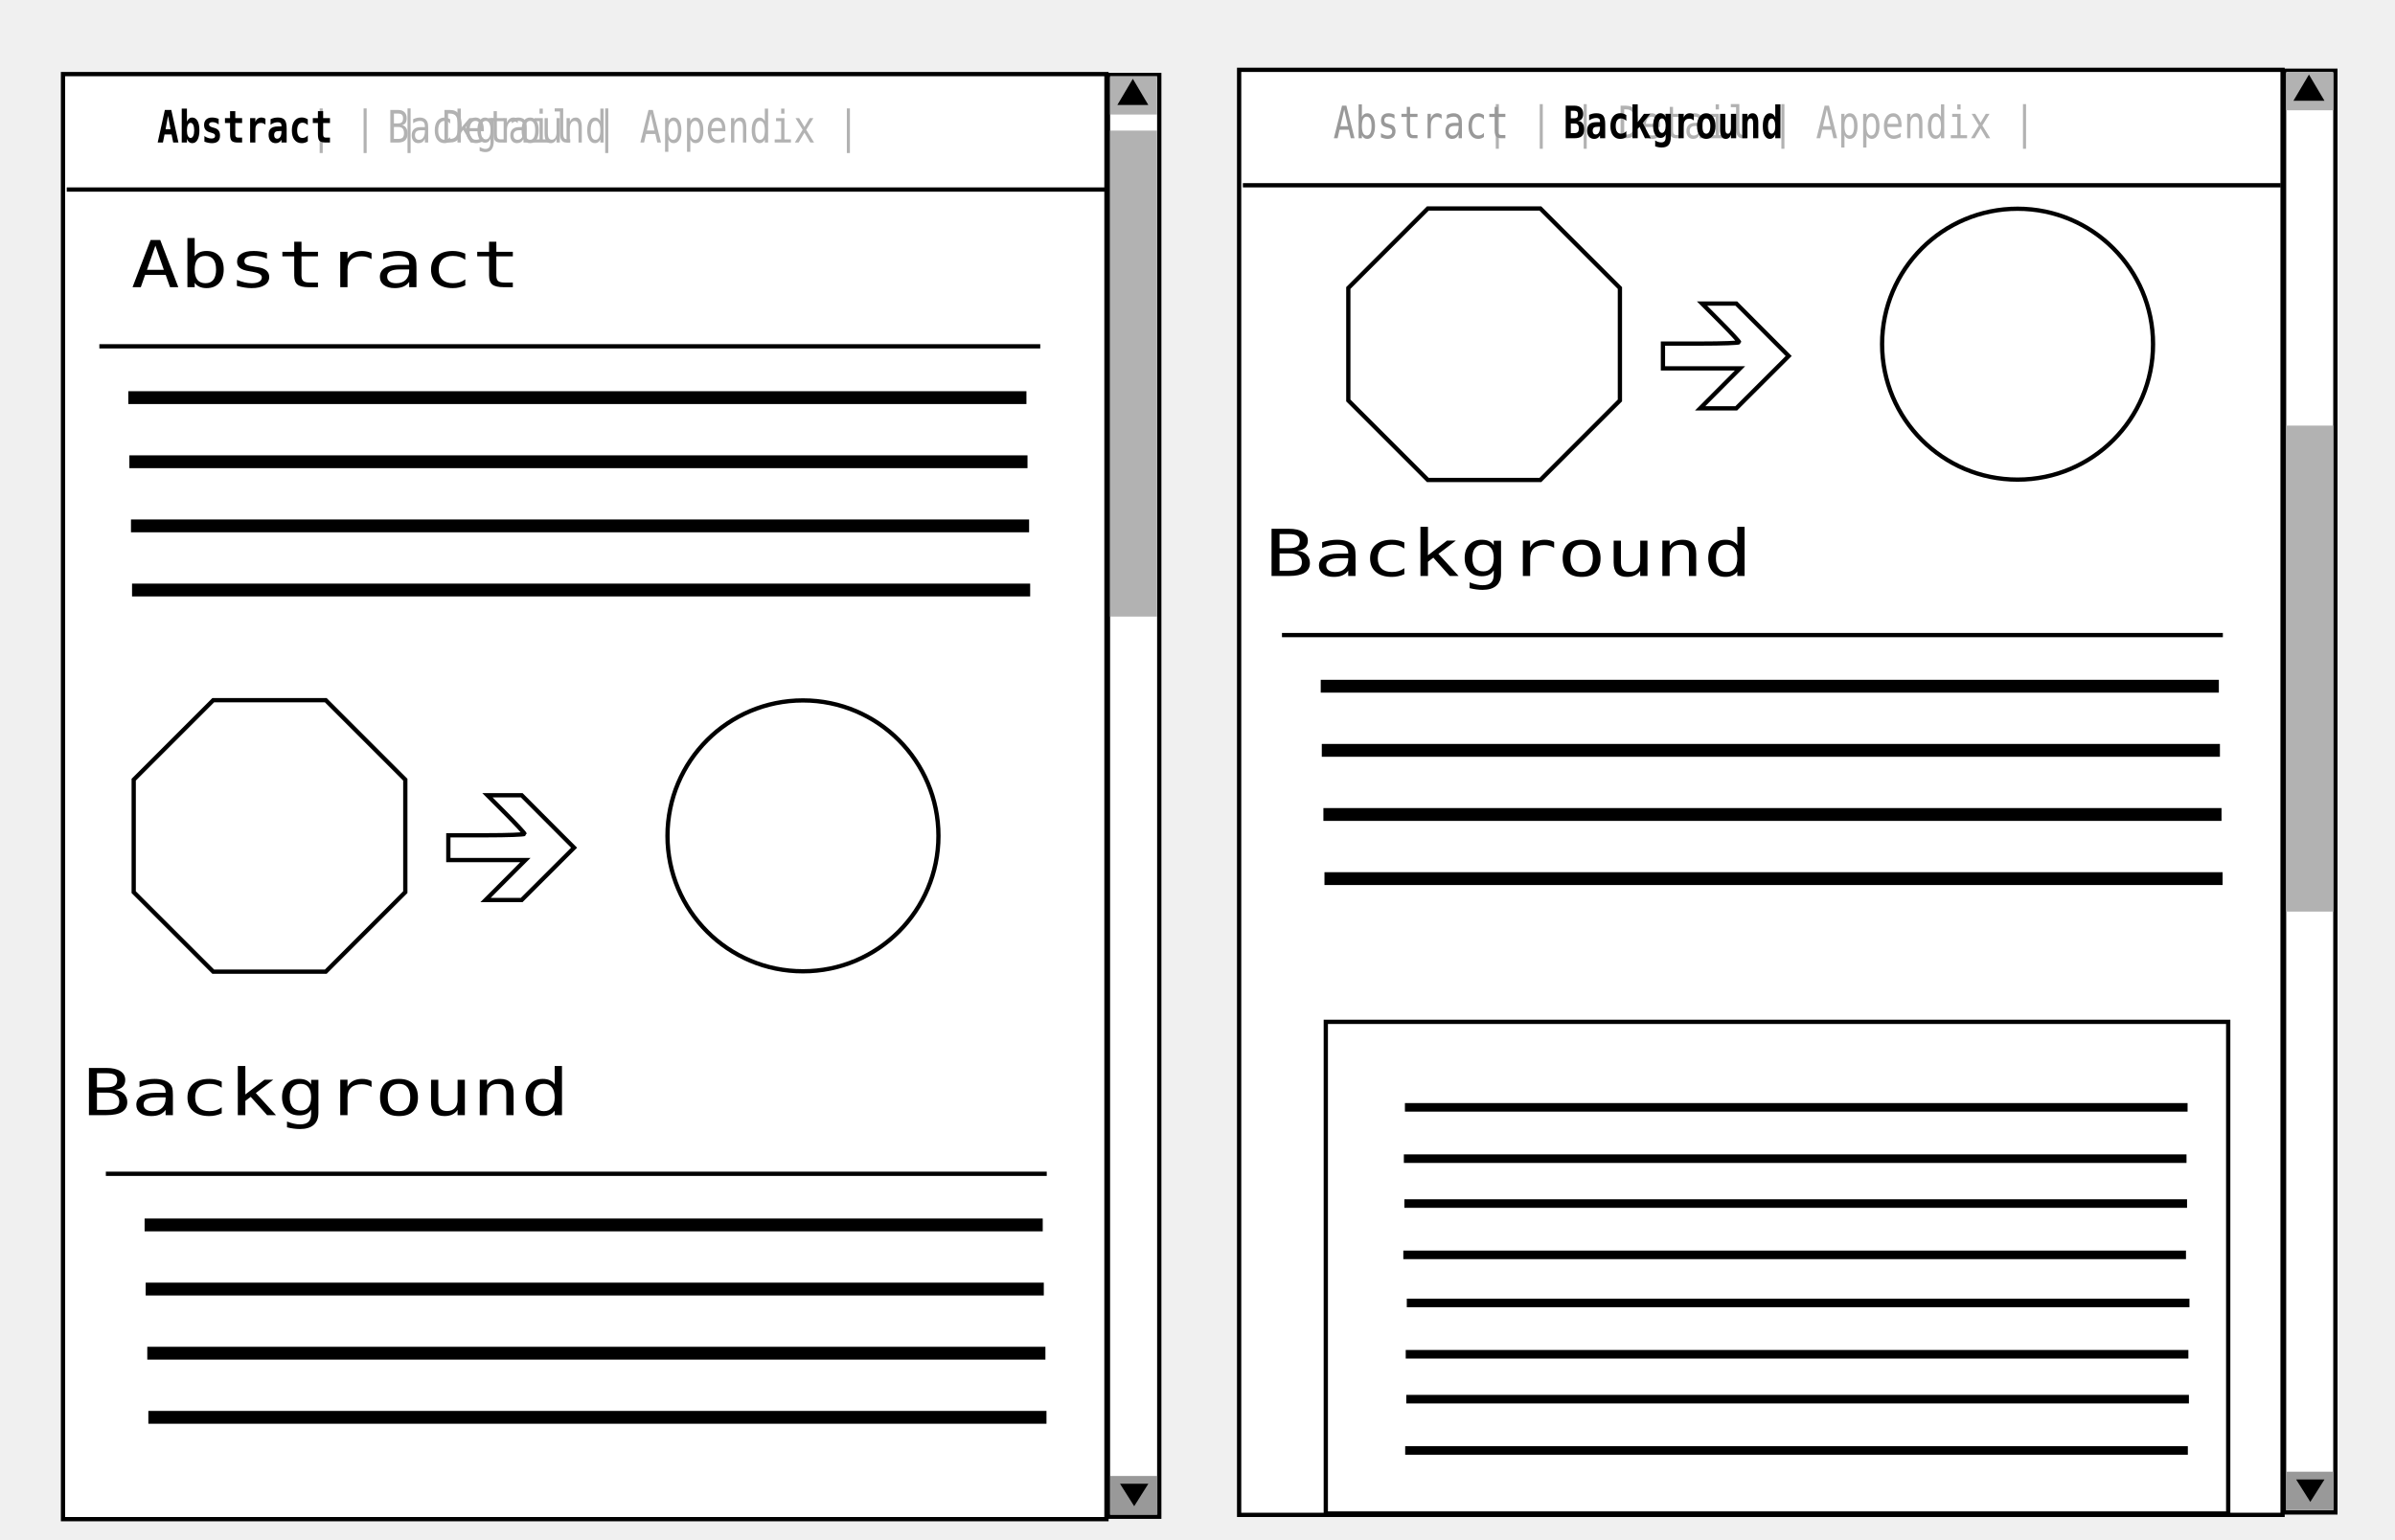
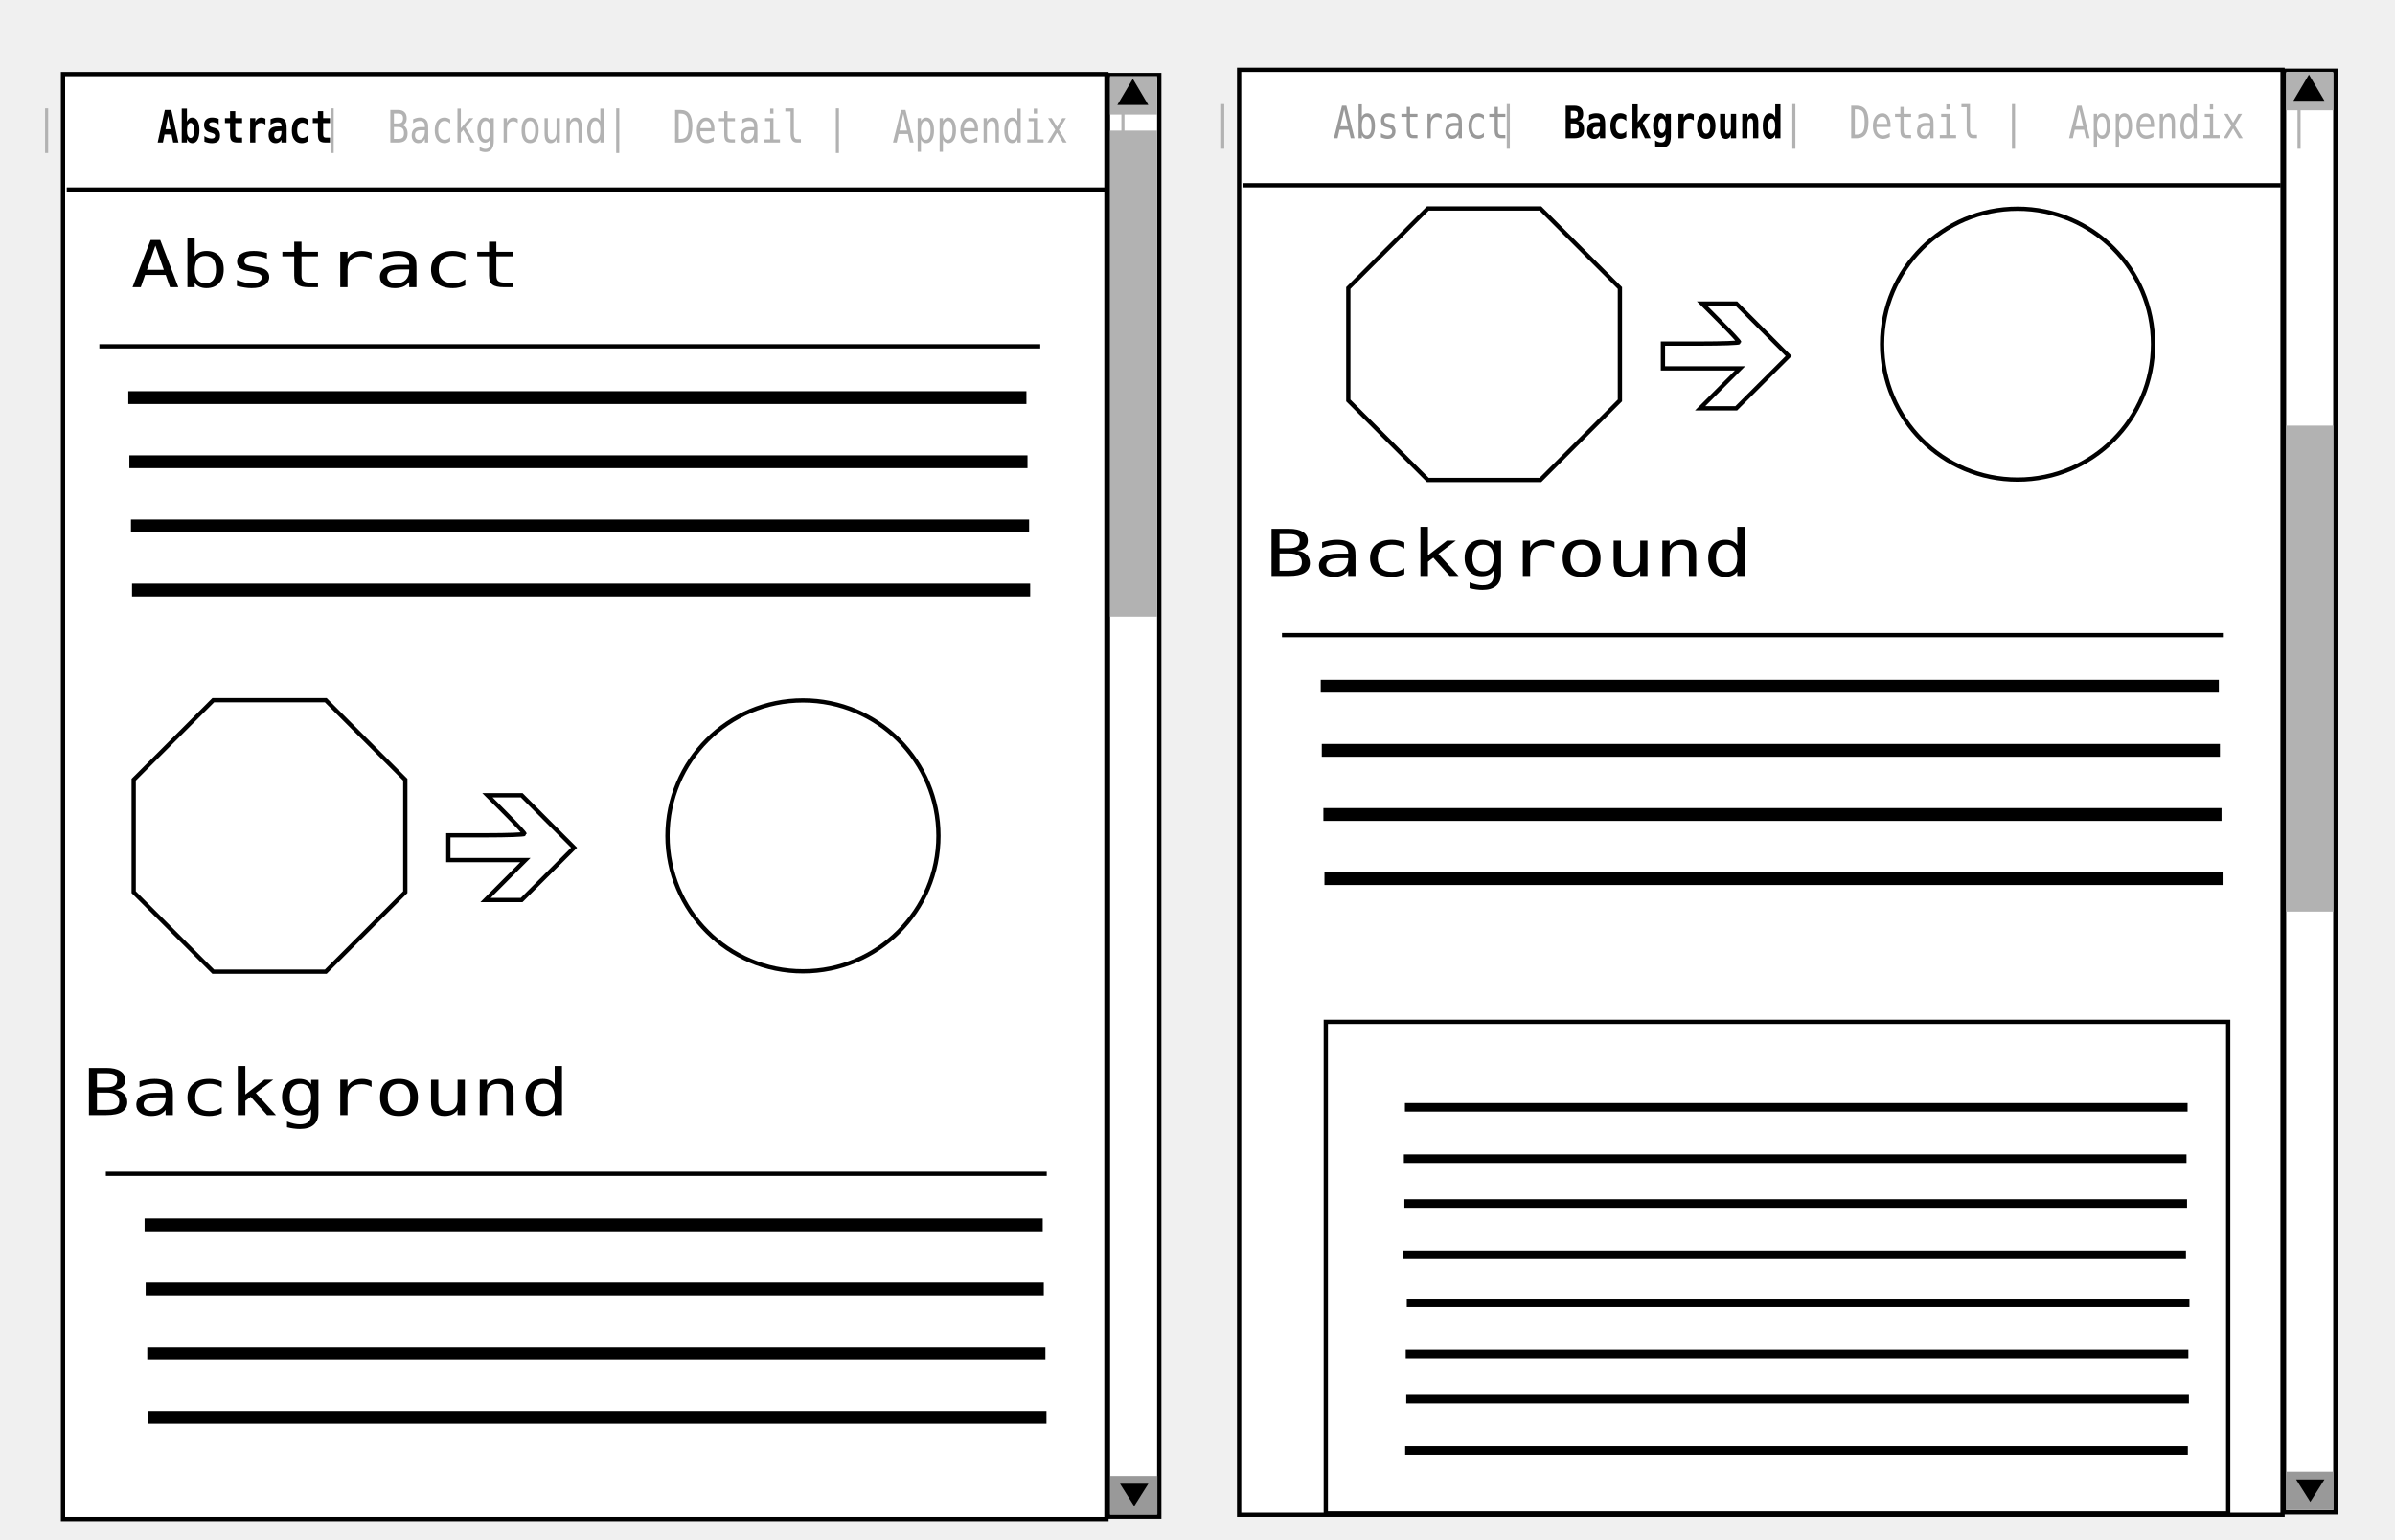
- <svg xmlns="http://www.w3.org/2000/svg" viewBox="0 0 560 360">
-   <path stroke-linecap="null" stroke-linejoin="null" stroke-dasharray="null" stroke="#000" fill="#fff" d="M14.733 17.333h243.98v337.98H14.732zM259.06 17.543h12v337.203h-12z" />
-   <path fill="#b2b2b2" d="M259.56 17.793h11v9h-11z" />
-   <path d="M261.256 24.558l3.624-6.123 3.624 6.123h-7.248z" />
-   <path fill="#999" d="M259.62 345.217h11v9h-11z" />
-   <path d="M261.884 347.037l3.312 5.247 3.312-5.247h-6.624z" />
-   <path fill="#b2b2b2" d="M259.56 30.543h11v113.67h-11z" />
-   <path fill="none" stroke="#000" stroke-dasharray="null" stroke-linejoin="null" stroke-linecap="null" d="M15.61 44.333h242.677" />
-   <text fill="#b2b2b2" stroke="#000" stroke-width="0" stroke-dasharray="null" stroke-linejoin="null" stroke-linecap="null" x="426.397" y="-187.039" font-size="24" font-family="Monospace" text-anchor="middle" transform="matrix(.35546 0 0 .4352 -14.832 114.733)">
-     | | | Detail | Appendix |
-   </text>
-   <text stroke="#000" stroke-width="0" stroke-dasharray="null" stroke-linejoin="null" stroke-linecap="null" x=".063" y="90.943" font-size="24" font-family="Monospace" text-anchor="middle" transform="matrix(.7883 0 0 .63053 76.157 9.832)">
-     Abstract
-   </text>
-   <path stroke-linecap="null" stroke-linejoin="null" stroke-dasharray="null" stroke="#000" fill="none" d="M23.233 81h220" />
-   <circle r="31.677" cy="195.5" cx="187.75" stroke-linecap="null" stroke-linejoin="null" stroke-dasharray="null" stroke="#000" fill="#fff" />
-   <path d="M118.193 205.83l4.662-4.677H104.83v-5.791h8.908c4.9 0 8.91-.147 8.91-.326 0-.18-1.95-2.284-4.335-4.677l-4.336-4.353h8.014l6.12 6.13 6.12 6.133-6.13 6.12-6.132 6.118h-8.436l4.66-4.677zM31.264 182.363l18.6-18.6h26.304l18.6 18.6v26.304l-18.6 18.6H49.864l-18.6-18.6v-26.304z" stroke-linecap="null" stroke-linejoin="null" stroke-dasharray="null" stroke-width="null" stroke="#000" fill="none" />
-   <text stroke="#000" stroke-width="0" stroke-dasharray="null" stroke-linejoin="null" stroke-linecap="null" x=".063" y="398.057" font-size="24" font-family="Monospace" text-anchor="middle" transform="matrix(.7883 0 0 .63053 76.157 9.832)">
-     Background
-   </text>
-   <path stroke-linecap="null" stroke-linejoin="null" stroke-dasharray="null" stroke="#000" fill="none" d="M24.75 274.538h220" />
-   <text fill="#b2b2b2" stroke="#000" stroke-width="0" stroke-dasharray="null" stroke-linejoin="null" stroke-linecap="null" x="368.771" y="-187.035" font-size="24" font-family="Monospace" text-anchor="middle" transform="matrix(.35546 0 0 .4352 -14.832 114.733)">
-     Background
-   </text>
-   <text stroke="#000" stroke-width="0" stroke-dasharray="null" stroke-linejoin="null" stroke-linecap="null" x="202.85" y="-187.035" font-size="24" font-family="Monospace" font-weight="bold" text-anchor="middle" transform="matrix(.35546 0 0 .4352 -14.832 114.733)">
-     Abstract
-   </text>
-   <path stroke-linecap="null" stroke-linejoin="null" stroke-dasharray="null" stroke-width="3" stroke="#000" fill="none" d="M30 93h210M30.25 108h210M30.625 123h210M30.875 138h210M33.813 286.5h210M34.063 301.5h210M34.438 316.5h210M34.688 331.5h210" />
-   <g>
-     <path stroke-linecap="null" stroke-linejoin="null" stroke-dasharray="null" stroke="#000" fill="#fff" d="M289.733 16.333h243.98v337.98h-243.98zM534.06 16.543h12v337.203h-12z" />
-     <path fill="#b2b2b2" d="M534.56 16.793h11v9h-11z" />
-     <path d="M536.256 23.558l3.624-6.123 3.624 6.123h-7.248z" />
-     <path fill="#999" d="M534.62 344.217h11v9h-11z" />
-     <path d="M536.884 346.037l3.312 5.247 3.312-5.247h-6.624z" />
-     <path fill="#b2b2b2" d="M534.56 99.543h11v113.67h-11z" />
-     <path fill="none" stroke="#000" stroke-dasharray="null" stroke-linejoin="null" stroke-linecap="null" d="M290.61 43.333h242.677" />
-     <text fill="#b2b2b2" stroke="#000" stroke-width="0" stroke-dasharray="null" stroke-linejoin="null" stroke-linecap="null" x="1200.054" y="-189.336" font-size="24" font-family="Monospace" text-anchor="middle" transform="matrix(.35546 0 0 .4352 -14.832 114.733)">
-       | | | Detail | Appendix |
-     </text>
-     <circle r="31.677" cy="80.5" cx="471.75" stroke-linecap="null" stroke-linejoin="null" stroke-dasharray="null" stroke="#000" fill="#fff" />
-     <path d="M402.193 90.83l4.662-4.677H388.83v-5.791h8.908c4.9 0 8.91-.147 8.91-.326 0-.18-1.95-2.284-4.335-4.677l-4.336-4.353h8.014l6.12 6.13 6.12 6.133-6.13 6.12-6.132 6.118h-8.436l4.66-4.677zM315.264 67.363l18.6-18.6h26.304l18.6 18.6v26.304l-18.6 18.6h-26.304l-18.6-18.6V67.363z" stroke-linecap="null" stroke-linejoin="null" stroke-dasharray="null" stroke-width="null" stroke="#000" fill="none" />
-     <text stroke="#000" stroke-width="0" stroke-dasharray="null" stroke-linejoin="null" stroke-linecap="null" x="350.842" y="198.057" font-size="24" font-family="Monospace" text-anchor="middle" transform="matrix(.7883 0 0 .63053 76.157 9.832)">
-       Background
-     </text>
-     <path stroke-linecap="null" stroke-linejoin="null" stroke-dasharray="null" stroke="#000" fill="none" d="M299.75 148.538h220" />
-     <text stroke="#000" stroke-width="0" stroke-dasharray="null" stroke-linejoin="null" stroke-linecap="null" x="1142.428" y="-189.333" font-size="24" font-family="Monospace" font-weight="bold" text-anchor="middle" transform="matrix(.35546 0 0 .4352 -14.832 114.733)">
-       Background
-     </text>
-     <text fill="#999" stroke="#000" stroke-width="0" stroke-dasharray="null" stroke-linejoin="null" stroke-linecap="null" x="976.506" y="-189.333" font-size="24" font-family="Monospace" text-anchor="middle" transform="matrix(.35546 0 0 .4352 -14.832 114.733)">
-       Abstract
-     </text>
-     <path stroke-linecap="null" stroke-linejoin="null" stroke-dasharray="null" stroke-width="3" stroke="#000" fill="none" d="M308.813 160.5h210M309.063 175.5h210M309.438 190.5h210M309.688 205.5h210" />
-     <path stroke-linecap="null" stroke-linejoin="null" stroke-dasharray="null" stroke-width="null" stroke="#000" fill="#fff" d="M310 239h211v115H310z" />
-     <path stroke-linecap="null" stroke-linejoin="null" stroke-dasharray="null" stroke-width="2" stroke="#000" fill="none" d="M328.5 259h183M328.25 271h183M328.375 281.5h183M328.125 293.5h183M328.938 304.75h183M328.688 316.75h183M328.813 327.25h183M328.563 339.25h183" />
+ <svg xmlns="http://www.w3.org/2000/svg" viewBox="0 0 560 360" width="100%" height="100%">
+   <g display="inline">
+     <rect id="content_1" height="337.979" width="243.979" y="17.333" x="14.733" stroke-linecap="null" stroke-linejoin="null" stroke-dasharray="null" stroke="#000000" fill="#ffffff" />
+     <rect id="scrollbar_1" height="337.203" width="12" y="17.543" x="259.059" stroke-linecap="null" stroke-linejoin="null" stroke-dasharray="null" stroke="#000000" fill="#ffffff" />
+     <rect id="scrollupbutton_1" fill="#b2b2b2" stroke="#000000" stroke-width="0" stroke-dasharray="null" stroke-linejoin="null" stroke-linecap="null" x="259.559" y="17.793" width="11" height="9" />
+     <path id="scrollup_1" d="m261.256,24.558l3.624,-6.122l3.624,6.122l-7.248,0z" stroke-linecap="null" stroke-linejoin="null" stroke-dasharray="null" stroke-width="0" stroke="#000000" fill="#000000" />
+     <rect id="scrolldownbutton_1" fill="#999999" stroke="#000000" stroke-width="0" stroke-dasharray="null" stroke-linejoin="null" stroke-linecap="null" x="259.621" y="345.217" width="11" height="9" />
+     <path id="scrolldown_1" d="m261.884,347.037l3.312,5.247l3.312,-5.247l-6.623,0z" stroke-linecap="null" stroke-linejoin="null" stroke-dasharray="null" stroke-width="0" stroke="#000000" fill="#000000" />
+     <rect id="scrollprogress_1" height="113.671" width="11" y="30.543" x="259.559" stroke-linecap="null" stroke-linejoin="null" stroke-dasharray="null" stroke-width="0" stroke="#000000" fill="#b2b2b2" />
+     <line id="content_navigator_line_1" fill="none" stroke="#000000" stroke-dasharray="null" stroke-linejoin="null" stroke-linecap="null" x1="15.609" y1="44.333" x2="258.287" y2="44.333" />
+     <text fill="#b2b2b2" stroke="#000000" stroke-width="0" stroke-dasharray="null" stroke-linejoin="null" stroke-linecap="null" x="426.397" y="-187.039" id="svg_1" font-size="24" font-family="Monospace" text-anchor="middle" xml:space="preserve" transform="matrix(0.355455, 0, 0, 0.43521, -14.8316, 114.733)">|            |            |  Detail |  Appendix  |</text>
+     <text fill="#000000" stroke="#000000" stroke-width="0" stroke-dasharray="null" stroke-linejoin="null" stroke-linecap="null" x="0.063" y="90.943" id="svg_2" font-size="24" font-family="Monospace" text-anchor="middle" xml:space="preserve" transform="matrix(0.788294, 0, 0, 0.630525, 76.1569, 9.83237)">Abstract</text>
+     <line id="content_hr_1" y2="81" x2="243.233" y1="81" x1="23.233" stroke-linecap="null" stroke-linejoin="null" stroke-dasharray="null" stroke="#000000" fill="none" />
+     <circle id="contentFigure1" r="31.677" cy="195.5" cx="187.75" stroke-linecap="null" stroke-linejoin="null" stroke-dasharray="null" stroke="#000000" fill="#ffffff" />
+     <path id="contentFigure2" d="m118.193,205.831l4.662,-4.677l-9.013,0l-9.013,0l0,-2.896l0,-2.896l8.909,0c4.901,0 8.91,-0.147 8.91,-0.326c0,-0.179 -1.951,-2.284 -4.335,-4.677l-4.336,-4.352l4.007,0l4.006,0l6.12,6.131l6.12,6.131l-6.131,6.119l-6.132,6.119l-4.218,0l-4.218,0l4.661,-4.678l0,0l-0,0z" stroke-linecap="null" stroke-linejoin="null" stroke-dasharray="null" stroke-width="null" stroke="#000000" fill="none" />
+     <path id="contentFigure3" d="m31.264,182.363l18.6,-18.599l26.304,0l18.599,18.599l0,26.305l-18.599,18.599l-26.304,0l-18.6,-18.599l0,-26.305z" stroke-linecap="null" stroke-linejoin="null" stroke-dasharray="null" stroke-width="null" stroke="#000000" fill="none" />
+     <text id="backgroundHeading" fill="#000000" stroke="#000000" stroke-width="0" stroke-dasharray="null" stroke-linejoin="null" stroke-linecap="null" x="0.063" y="398.057" font-size="24" font-family="Monospace" text-anchor="middle" xml:space="preserve" transform="matrix(0.788294, 0, 0, 0.630525, 76.1569, 9.83237)">Background</text>
+     <line id="menuHorizontalLine" y2="274.538" x2="244.75" y1="274.538" x1="24.75" stroke-linecap="null" stroke-linejoin="null" stroke-dasharray="null" stroke="#000000" fill="none" />
+     <text id="backgroundMenuString" fill="#b2b2b2" stroke="#000000" stroke-width="0" stroke-dasharray="null" stroke-linejoin="null" stroke-linecap="null" x="368.771" y="-187.035" font-size="24" font-family="Monospace" text-anchor="middle" xml:space="preserve" transform="matrix(0.355455, 0, 0, 0.43521, -14.8316, 114.733)">Background</text>
+     <text id="abstractMenuString" fill="black" stroke="#000000" stroke-width="0" stroke-dasharray="null" stroke-linejoin="null" stroke-linecap="null" x="202.85" y="-187.035" font-size="24" font-family="Monospace" font-weight="bold" text-anchor="middle" xml:space="preserve" transform="matrix(0.355455, 0, 0, 0.43521, -14.8316, 114.733)">Abstract</text>
+     <line id="fakeString1" y2="93" x2="240" y1="93" x1="30" stroke-linecap="null" stroke-linejoin="null" stroke-dasharray="null" stroke-width="3" stroke="#000000" fill="none" />
+     <line id="fakeString2" y2="108" x2="240.25" y1="108" x1="30.25" stroke-linecap="null" stroke-linejoin="null" stroke-dasharray="null" stroke-width="3" stroke="#000000" fill="none" />
+     <line id="fakeString3" y2="123" x2="240.625" y1="123" x1="30.625" stroke-linecap="null" stroke-linejoin="null" stroke-dasharray="null" stroke-width="3" stroke="#000000" fill="none" />
+     <line id="fakeString4" y2="138" x2="240.875" y1="138" x1="30.875" stroke-linecap="null" stroke-linejoin="null" stroke-dasharray="null" stroke-width="3" stroke="#000000" fill="none" />
+     <line id="fakeString5" y2="286.5" x2="243.812" y1="286.5" x1="33.812" stroke-linecap="null" stroke-linejoin="null" stroke-dasharray="null" stroke-width="3" stroke="#000000" fill="none" />
+     <line id="fakeString6" y2="301.5" x2="244.062" y1="301.5" x1="34.062" stroke-linecap="null" stroke-linejoin="null" stroke-dasharray="null" stroke-width="3" stroke="#000000" fill="none" />
+     <line id="fakeString7" y2="316.5" x2="244.438" y1="316.5" x1="34.438" stroke-linecap="null" stroke-linejoin="null" stroke-dasharray="null" stroke-width="3" stroke="#000000" fill="none" />
+     <line id="fakeString8" y2="331.5" x2="244.688" y1="331.5" x1="34.688" stroke-linecap="null" stroke-linejoin="null" stroke-dasharray="null" stroke-width="3" stroke="#000000" fill="none" />
+   </g>
+   <g display="inline">
+     <rect id="content_1" height="337.979" width="243.979" y="16.333" x="289.733" stroke-linecap="null" stroke-linejoin="null" stroke-dasharray="null" stroke="#000000" fill="#ffffff" />
+     <rect id="scrollbar_1" height="337.203" width="12" y="16.543" x="534.059" stroke-linecap="null" stroke-linejoin="null" stroke-dasharray="null" stroke="#000000" fill="#ffffff" />
+     <rect fill="#b2b2b2" stroke="#000000" stroke-width="0" stroke-dasharray="null" stroke-linejoin="null" stroke-linecap="null" x="534.559" y="16.793" width="11" height="9" id="scrollupbutton_1" />
+     <path id="scrollup_1" d="m536.256,23.558l3.624,-6.122l3.624,6.122l-7.248,0z" stroke-linecap="null" stroke-linejoin="null" stroke-dasharray="null" stroke-width="0" stroke="#000000" fill="#000000" />
+     <rect fill="#999999" stroke="#000000" stroke-width="0" stroke-dasharray="null" stroke-linejoin="null" stroke-linecap="null" x="534.621" y="344.217" width="11" height="9" id="scrolldownbutton_1" />
+     <path id="scrolldown_1" d="m536.884,346.037l3.312,5.247l3.312,-5.247l-6.623,0z" stroke-linecap="null" stroke-linejoin="null" stroke-dasharray="null" stroke-width="0" stroke="#000000" fill="#000000" />
+     <rect id="scrollprogress_1" height="113.671" width="11" y="99.543" x="534.559" stroke-linecap="null" stroke-linejoin="null" stroke-dasharray="null" stroke-width="0" stroke="#000000" fill="#b2b2b2" />
+     <line fill="none" stroke="#000000" stroke-dasharray="null" stroke-linejoin="null" stroke-linecap="null" x1="290.609" y1="43.333" x2="533.287" y2="43.333" id="content_navigator_line_1" />
+     <text fill="#b2b2b2" stroke="#000000" stroke-width="0" stroke-dasharray="null" stroke-linejoin="null" stroke-linecap="null" x="1200.054" y="-189.336" id="menubar" font-size="24" font-family="Monospace" text-anchor="middle" xml:space="preserve" transform="matrix(0.355455, 0, 0, 0.43521, -14.8316, 114.733)">|            |            |  Detail |  Appendix  |</text>
+     <circle id="contnetFigure1" r="31.677" cy="80.5" cx="471.75" stroke-linecap="null" stroke-linejoin="null" stroke-dasharray="null" stroke="#000000" fill="#ffffff" />
+     <path id="contnetFigure2" d="m402.193,90.831l4.662,-4.677l-9.013,0l-9.013,0l0,-2.896l0,-2.896l8.909,0c4.901,0 8.91,-0.147 8.91,-0.326c0,-0.179 -1.951,-2.284 -4.335,-4.677l-4.336,-4.352l4.007,0l4.006,0l6.12,6.131l6.12,6.131l-6.131,6.119l-6.132,6.119l-4.218,0l-4.218,0l4.661,-4.678l0,0l0,0z" stroke-linecap="null" stroke-linejoin="null" stroke-dasharray="null" stroke-width="null" stroke="#000000" fill="none" />
+     <path id="contnetFigure3" d="m315.264,67.363l18.6,-18.599l26.304,0l18.599,18.599l0,26.305l-18.599,18.599l-26.304,0l-18.6,-18.599l0,-26.305z" stroke-linecap="null" stroke-linejoin="null" stroke-dasharray="null" stroke-width="null" stroke="#000000" fill="none" />
+     <text id="menuBacktroundString" fill="#000000" stroke="#000000" stroke-width="0" stroke-dasharray="null" stroke-linejoin="null" stroke-linecap="null" x="350.842" y="198.057" font-size="24" font-family="Monospace" text-anchor="middle" xml:space="preserve" transform="matrix(0.788294, 0, 0, 0.630525, 76.1569, 9.83237)">Background</text>
+     <line id="menuHorizontalLine" y2="148.538" x2="519.75" y1="148.538" x1="299.75" stroke-linecap="null" stroke-linejoin="null" stroke-dasharray="null" stroke="#000000" fill="none" />
+     <text id="abstractMenuString" fill="black" stroke="#000000" stroke-width="0" stroke-dasharray="null" stroke-linejoin="null" stroke-linecap="null" x="1142.428" y="-189.333" font-size="24" font-family="Monospace" font-weight="bold" text-anchor="middle" xml:space="preserve" transform="matrix(0.355455, 0, 0, 0.43521, -14.8316, 114.733)">Background</text>
+     <text id="abstractContentString" fill="#999999" stroke="#000000" stroke-width="0" stroke-dasharray="null" stroke-linejoin="null" stroke-linecap="null" x="976.506" y="-189.333" font-size="24" font-family="Monospace" text-anchor="middle" xml:space="preserve" transform="matrix(0.355455, 0, 0, 0.43521, -14.8316, 114.733)">Abstract</text>
+     <line id="fakeString1" y2="160.5" x2="518.812" y1="160.5" x1="308.812" stroke-linecap="null" stroke-linejoin="null" stroke-dasharray="null" stroke-width="3" stroke="#000000" fill="none" />
+     <line id="fakeString2" y2="175.5" x2="519.062" y1="175.5" x1="309.062" stroke-linecap="null" stroke-linejoin="null" stroke-dasharray="null" stroke-width="3" stroke="#000000" fill="none" />
+     <line id="fakeString3" y2="190.5" x2="519.438" y1="190.5" x1="309.438" stroke-linecap="null" stroke-linejoin="null" stroke-dasharray="null" stroke-width="3" stroke="#000000" fill="none" />
+     <line id="fakeString4" y2="205.5" x2="519.688" y1="205.5" x1="309.688" stroke-linecap="null" stroke-linejoin="null" stroke-dasharray="null" stroke-width="3" stroke="#000000" fill="none" />
+     <rect id="exampleCode" height="115" width="211" y="239" x="310" stroke-linecap="null" stroke-linejoin="null" stroke-dasharray="null" stroke-width="null" stroke="#000000" fill="#ffffff" />
+     <line id="fakeString5" y2="259" x2="511.5" y1="259" x1="328.5" stroke-linecap="null" stroke-linejoin="null" stroke-dasharray="null" stroke-width="2" stroke="#000000" fill="none" />
+     <line id="fakeString6" y2="271" x2="511.25" y1="271" x1="328.25" stroke-linecap="null" stroke-linejoin="null" stroke-dasharray="null" stroke-width="2" stroke="#000000" fill="none" />
+     <line id="fakeString7" y2="281.5" x2="511.375" y1="281.5" x1="328.375" stroke-linecap="null" stroke-linejoin="null" stroke-dasharray="null" stroke-width="2" stroke="#000000" fill="none" />
+     <line id="fakeString8" y2="293.5" x2="511.125" y1="293.5" x1="328.125" stroke-linecap="null" stroke-linejoin="null" stroke-dasharray="null" stroke-width="2" stroke="#000000" fill="none" />
+     <line id="fakeString9" y2="304.75" x2="511.938" y1="304.75" x1="328.938" stroke-linecap="null" stroke-linejoin="null" stroke-dasharray="null" stroke-width="2" stroke="#000000" fill="none" />
+     <line id="fakeString10" y2="316.75" x2="511.688" y1="316.75" x1="328.688" stroke-linecap="null" stroke-linejoin="null" stroke-dasharray="null" stroke-width="2" stroke="#000000" fill="none" />
+     <line id="fakeString11" y2="327.25" x2="511.812" y1="327.25" x1="328.812" stroke-linecap="null" stroke-linejoin="null" stroke-dasharray="null" stroke-width="2" stroke="#000000" fill="none" />
+     <line id="fakeString12" y2="339.25" x2="511.562" y1="339.25" x1="328.562" stroke-linecap="null" stroke-linejoin="null" stroke-dasharray="null" stroke-width="2" stroke="#000000" fill="none" />
  </g>
</svg>
